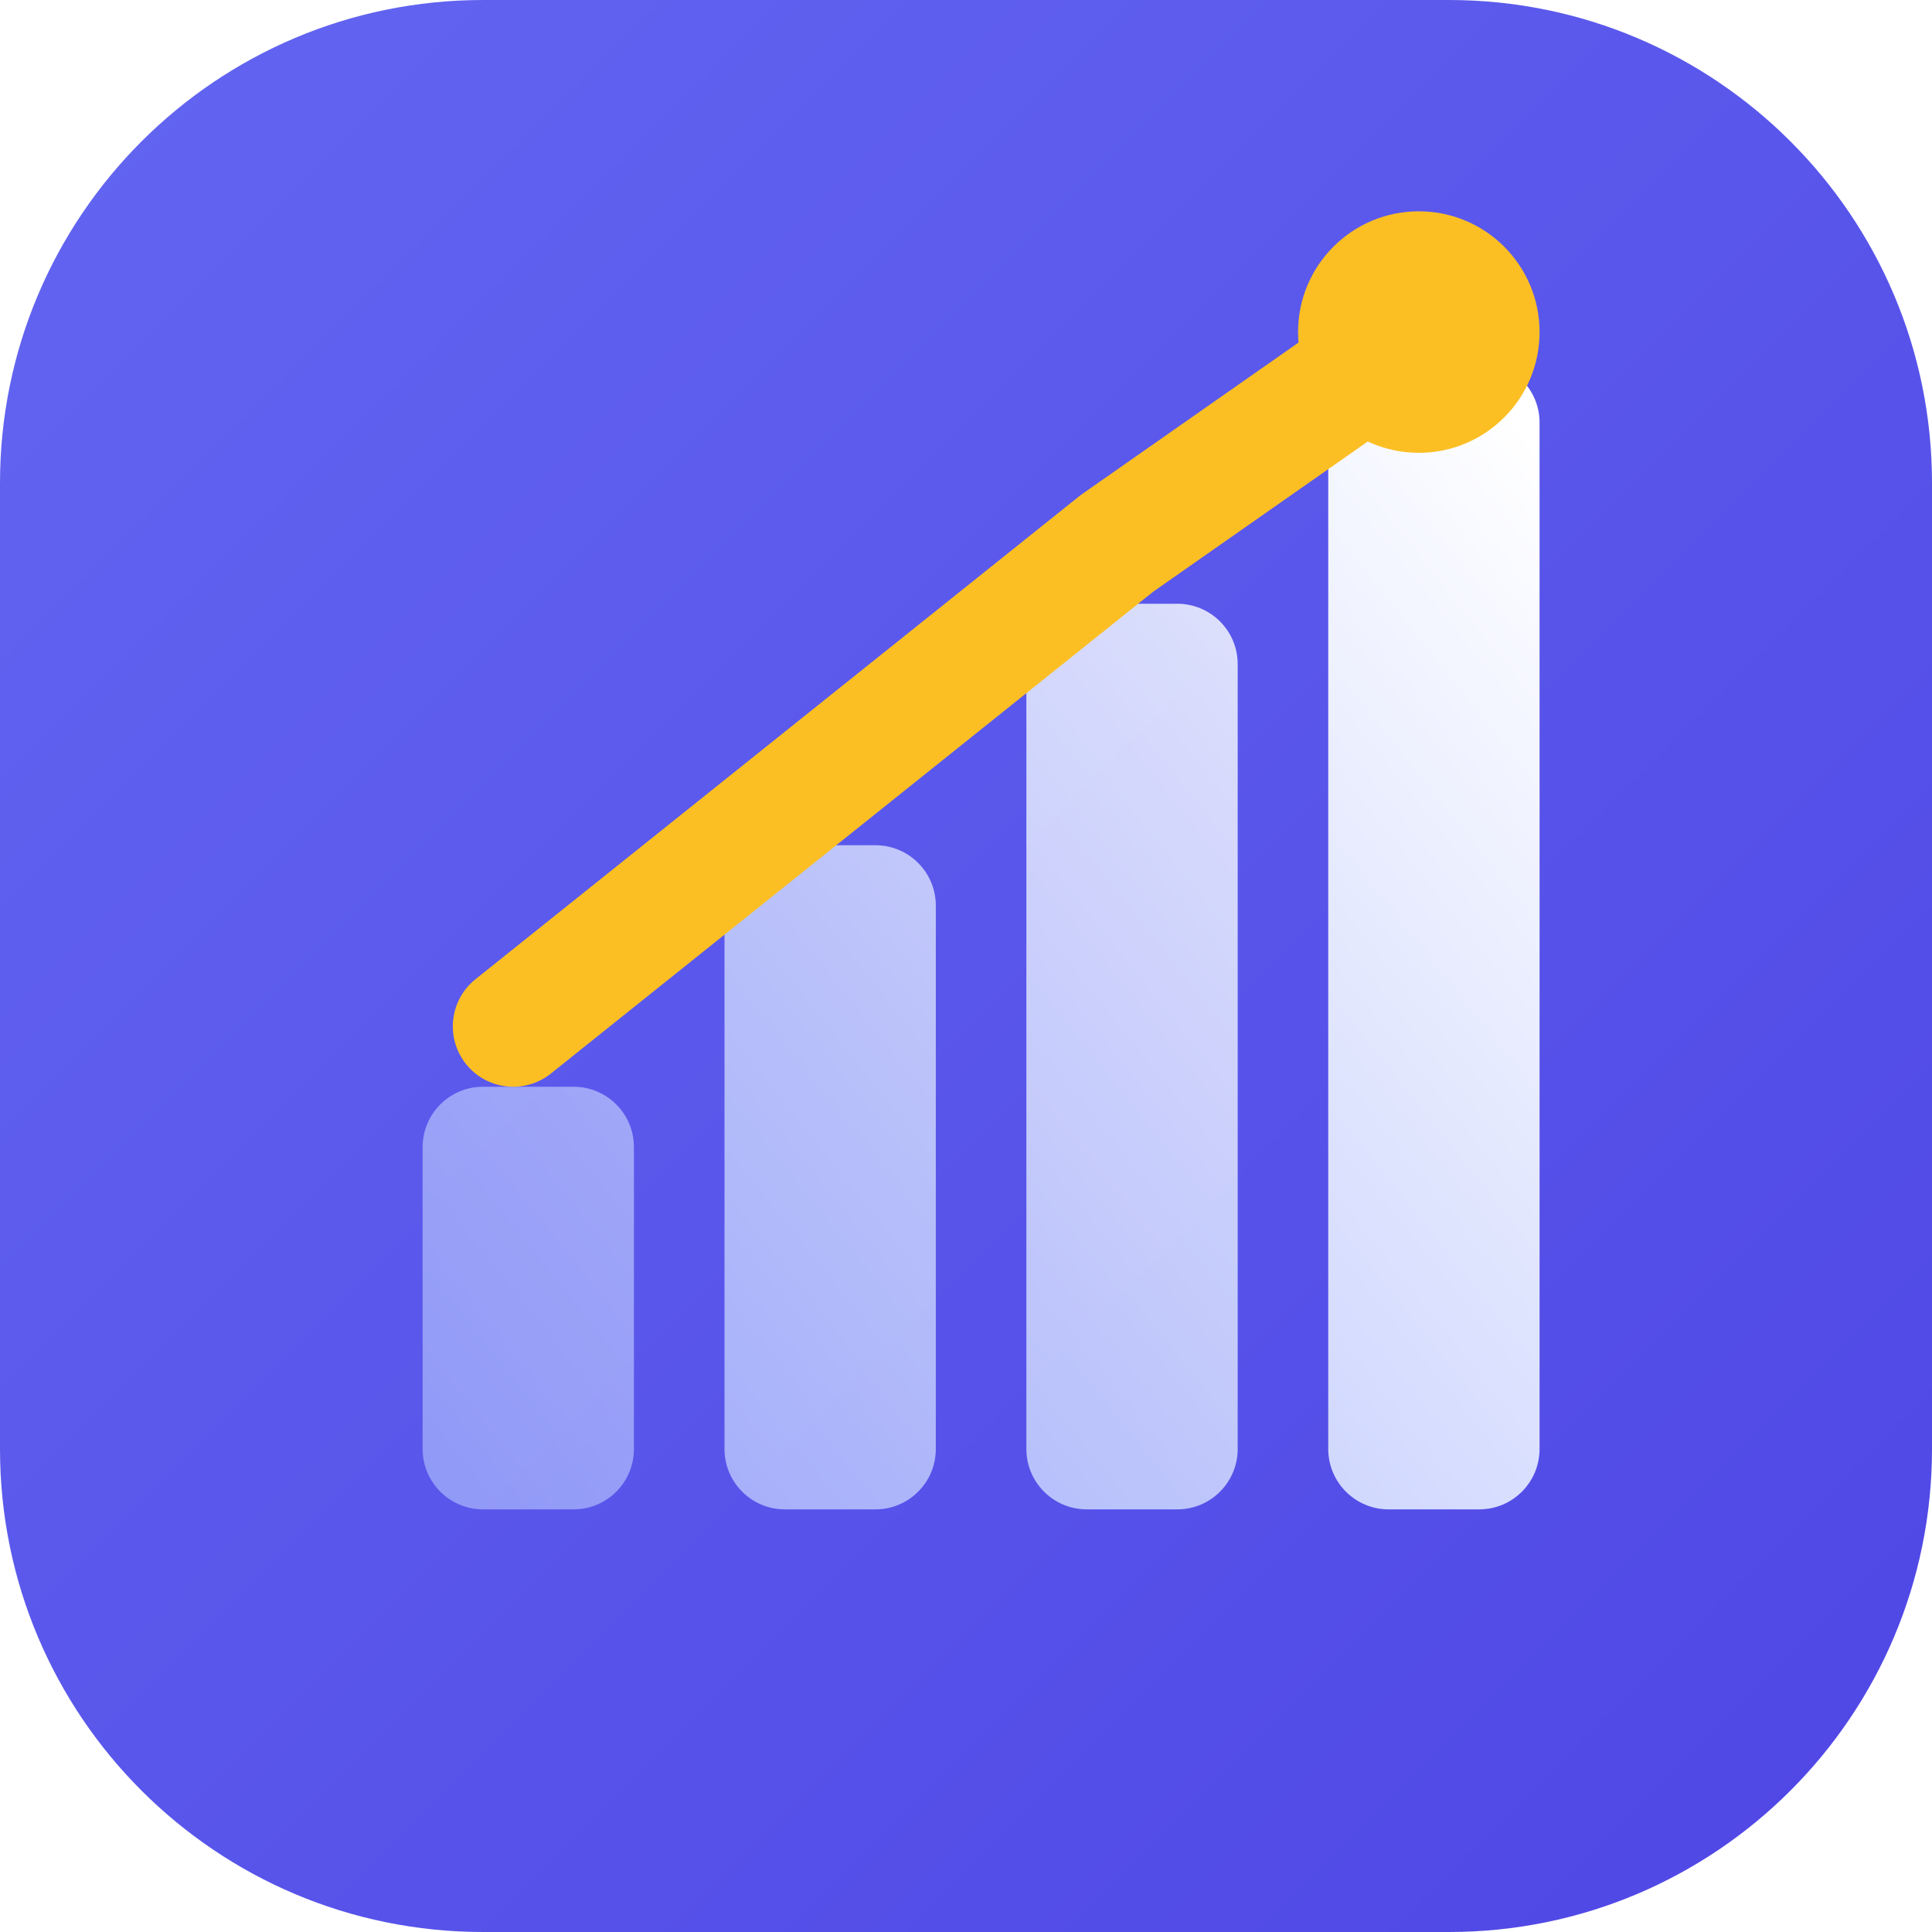
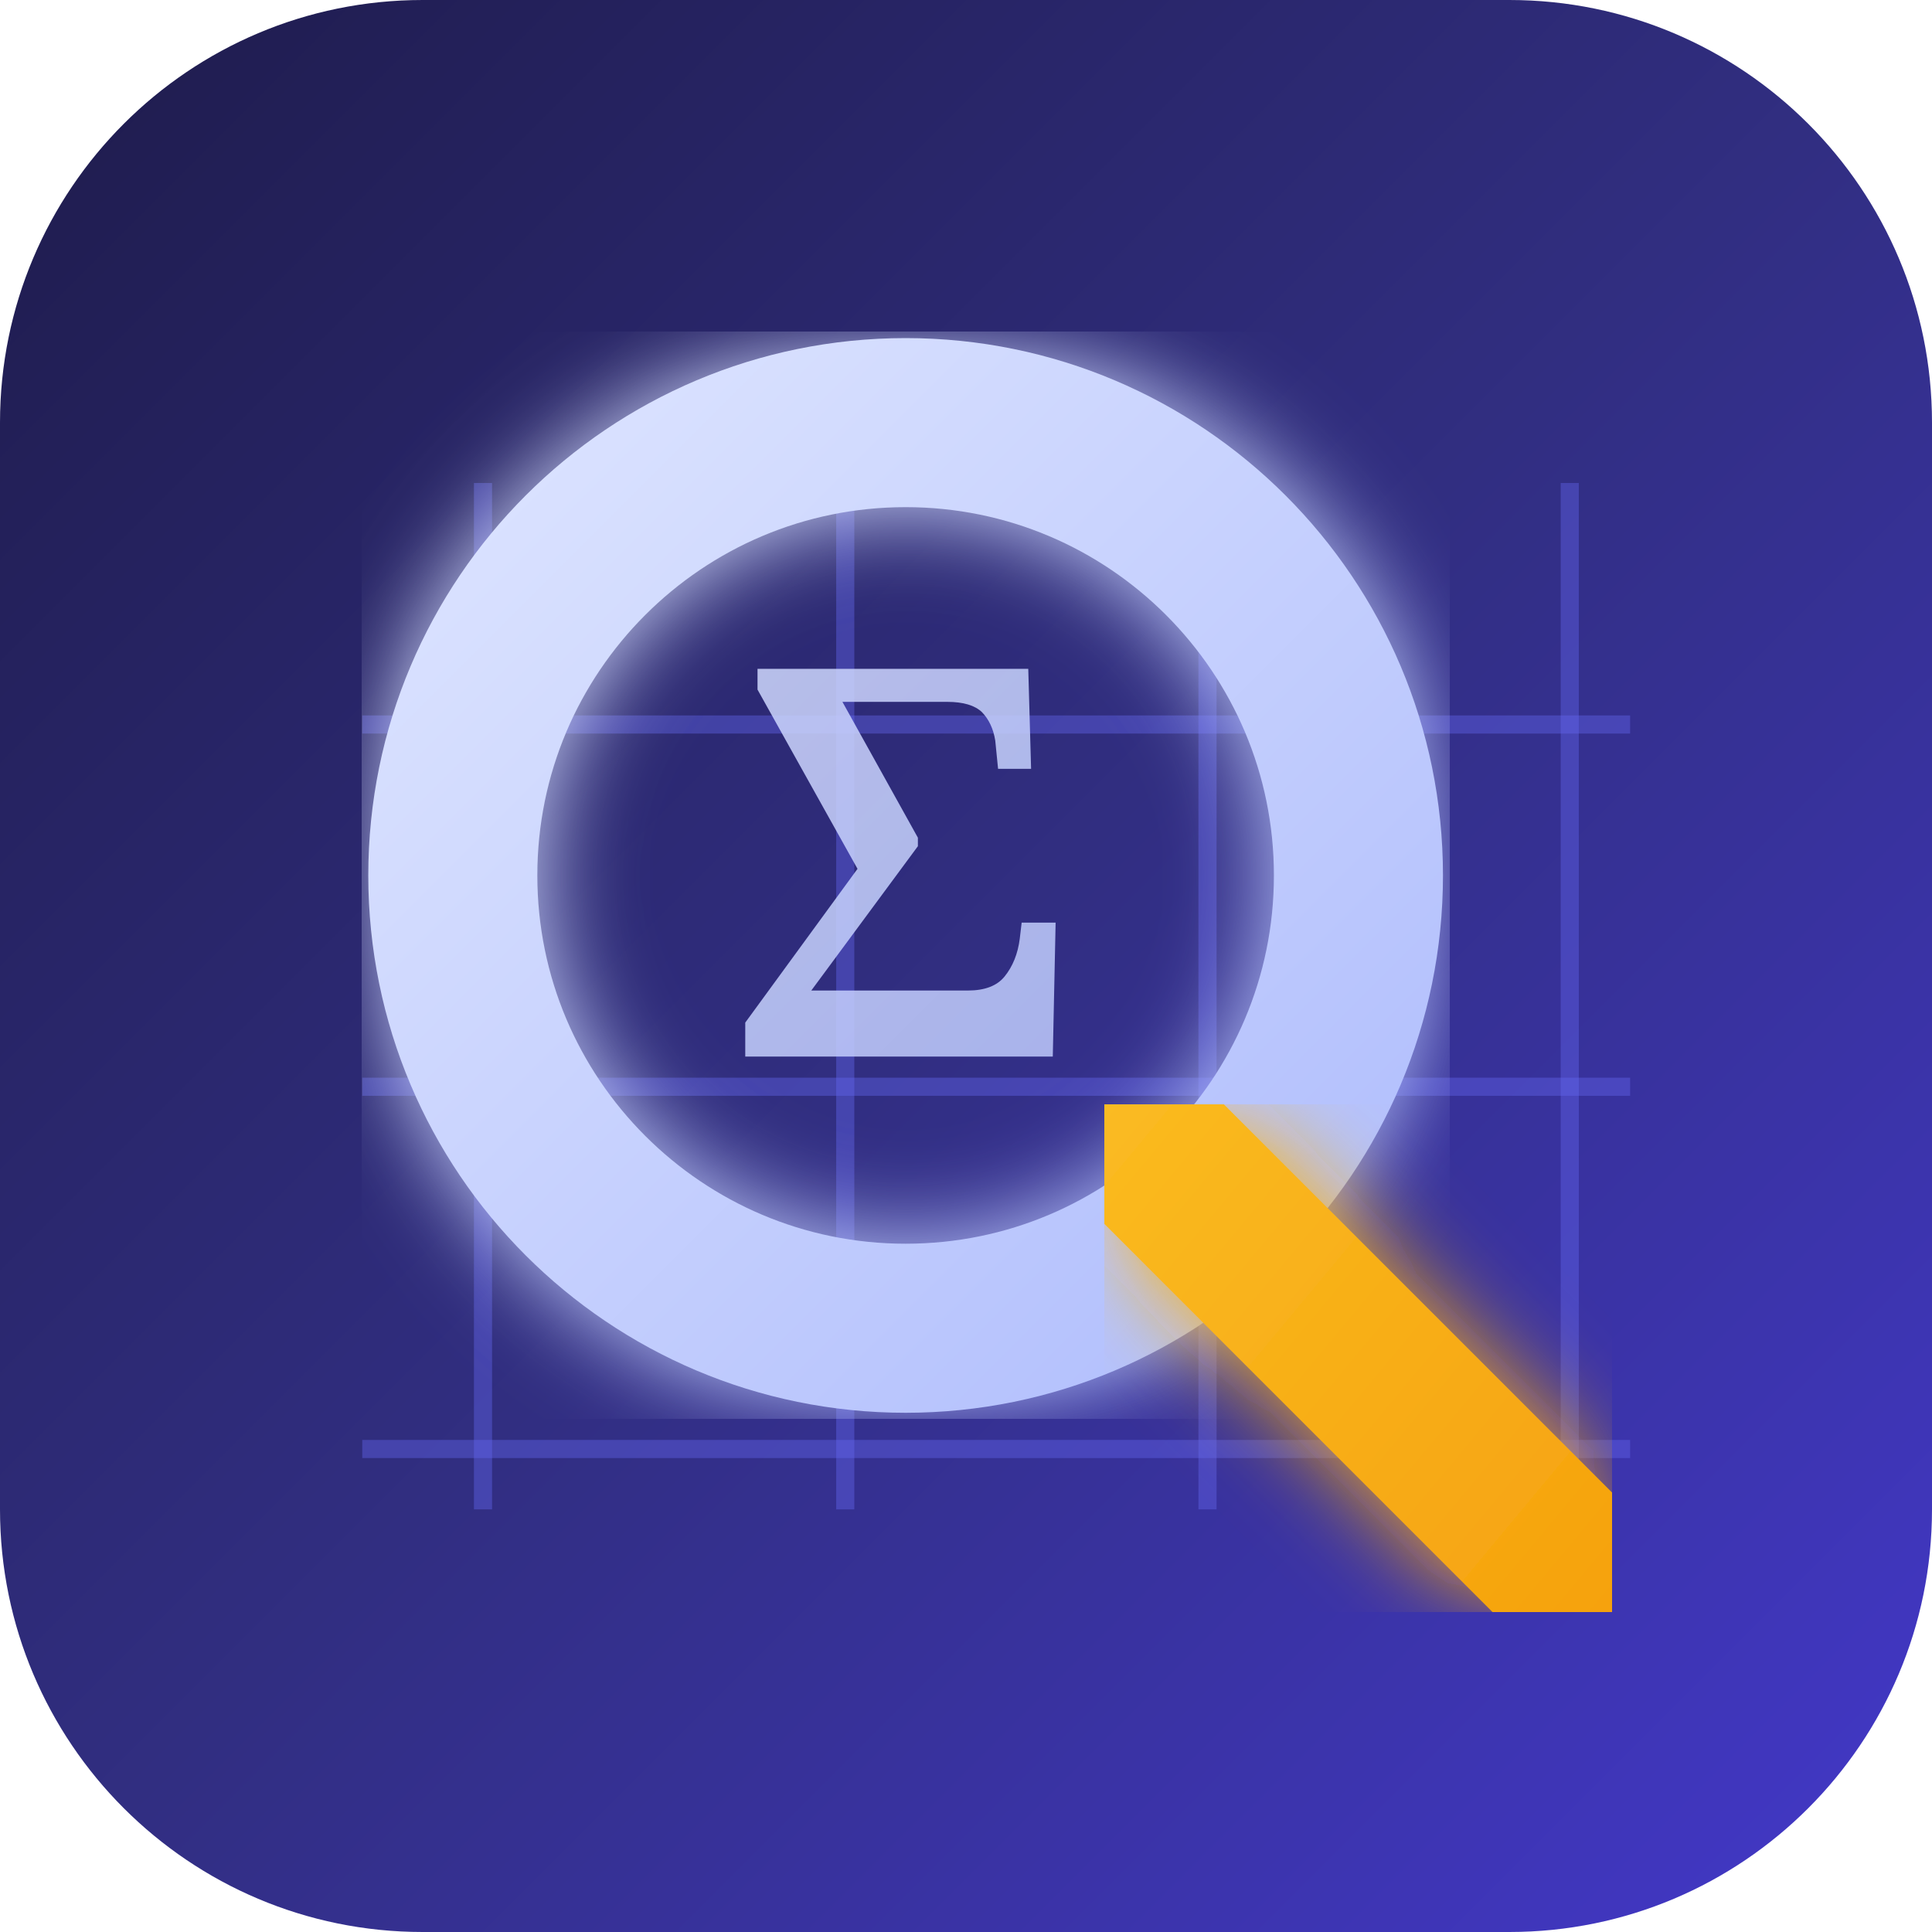
<svg xmlns="http://www.w3.org/2000/svg" viewBox="0 0 32 32" fill="none">
  <defs>
    <linearGradient id="bg" x1="0" y1="0" x2="32" y2="32" gradientUnits="userSpaceOnUse">
-       <stop offset="0%" stop-color="#6366f1" />
-       <stop offset="100%" stop-color="#4f46e5" />
+       <stop offset="0%" stop-color="#1e1b4b" />
+       <stop offset="50%" stop-color="#312e81" />
+       <stop offset="100%" stop-color="#4338ca" />
    </linearGradient>
-     <linearGradient id="chart" x1="6" y1="24" x2="26" y2="8" gradientUnits="userSpaceOnUse">
-       <stop offset="0%" stop-color="#a5b4fc" />
-       <stop offset="100%" stop-color="#ffffff" />
+     <linearGradient id="qGrad" x1="6" y1="6" x2="26" y2="26" gradientUnits="userSpaceOnUse">
+       <stop offset="0%" stop-color="#e0e7ff" />
+       <stop offset="100%" stop-color="#a5b4fc" />
    </linearGradient>
+     <linearGradient id="accent" x1="16" y1="18" x2="28" y2="28" gradientUnits="userSpaceOnUse">
+       <stop offset="0%" stop-color="#fbbf24" />
+       <stop offset="100%" stop-color="#f59e0b" />
+     </linearGradient>
+     <filter id="glow">
+       <feGaussianBlur stdDeviation="0.8" result="blur" />
+       <feMerge>
+         <feMergeNode in="blur" />
+         <feMergeNode in="SourceGraphic" />
+       </feMerge>
+     </filter>
  </defs>
-   <rect width="32" height="32" rx="8" fill="url(#bg)" />
-   <rect x="7" y="18" width="3.5" height="7" rx="1" fill="url(#chart)" opacity="0.7" />
-   <rect x="12" y="14" width="3.5" height="11" rx="1" fill="url(#chart)" opacity="0.85" />
-   <rect x="17" y="10" width="3.5" height="15" rx="1" fill="url(#chart)" opacity="0.9" />
-   <rect x="22" y="6" width="3.5" height="19" rx="1" fill="url(#chart)" />
-   <path d="M8.5 17 L13.5 13 L18.5 9 L23.5 5.5" stroke="#fbbf24" stroke-width="2" stroke-linecap="round" stroke-linejoin="round" fill="none" />
-   <circle cx="23.5" cy="5.5" r="2" fill="#fbbf24" />
+   <rect width="32" height="32" rx="7" fill="url(#bg)" />
+   <line x1="8" y1="8" x2="8" y2="25" stroke="#6366f1" stroke-width="0.3" opacity="0.4" />
+   <line x1="14" y1="8" x2="14" y2="25" stroke="#6366f1" stroke-width="0.3" opacity="0.4" />
+   <line x1="20" y1="8" x2="20" y2="25" stroke="#6366f1" stroke-width="0.3" opacity="0.4" />
+   <line x1="26" y1="8" x2="26" y2="25" stroke="#6366f1" stroke-width="0.3" opacity="0.4" />
+   <line x1="6" y1="12" x2="27" y2="12" stroke="#6366f1" stroke-width="0.3" opacity="0.4" />
+   <line x1="6" y1="18" x2="27" y2="18" stroke="#6366f1" stroke-width="0.3" opacity="0.4" />
+   <line x1="6" y1="24" x2="27" y2="24" stroke="#6366f1" stroke-width="0.3" opacity="0.4" />
+   <circle cx="15" cy="14.5" r="7.5" stroke="url(#qGrad)" stroke-width="2.8" fill="none" filter="url(#glow)" />
+   <line x1="19" y1="19" x2="26" y2="26" stroke="url(#accent)" stroke-width="2.8" stroke-linecap="round" filter="url(#glow)" />
+   <text x="15" y="17.5" text-anchor="middle" font-family="serif" font-size="9" font-weight="700" fill="url(#qGrad)" opacity="0.85">Σ</text>
</svg>
